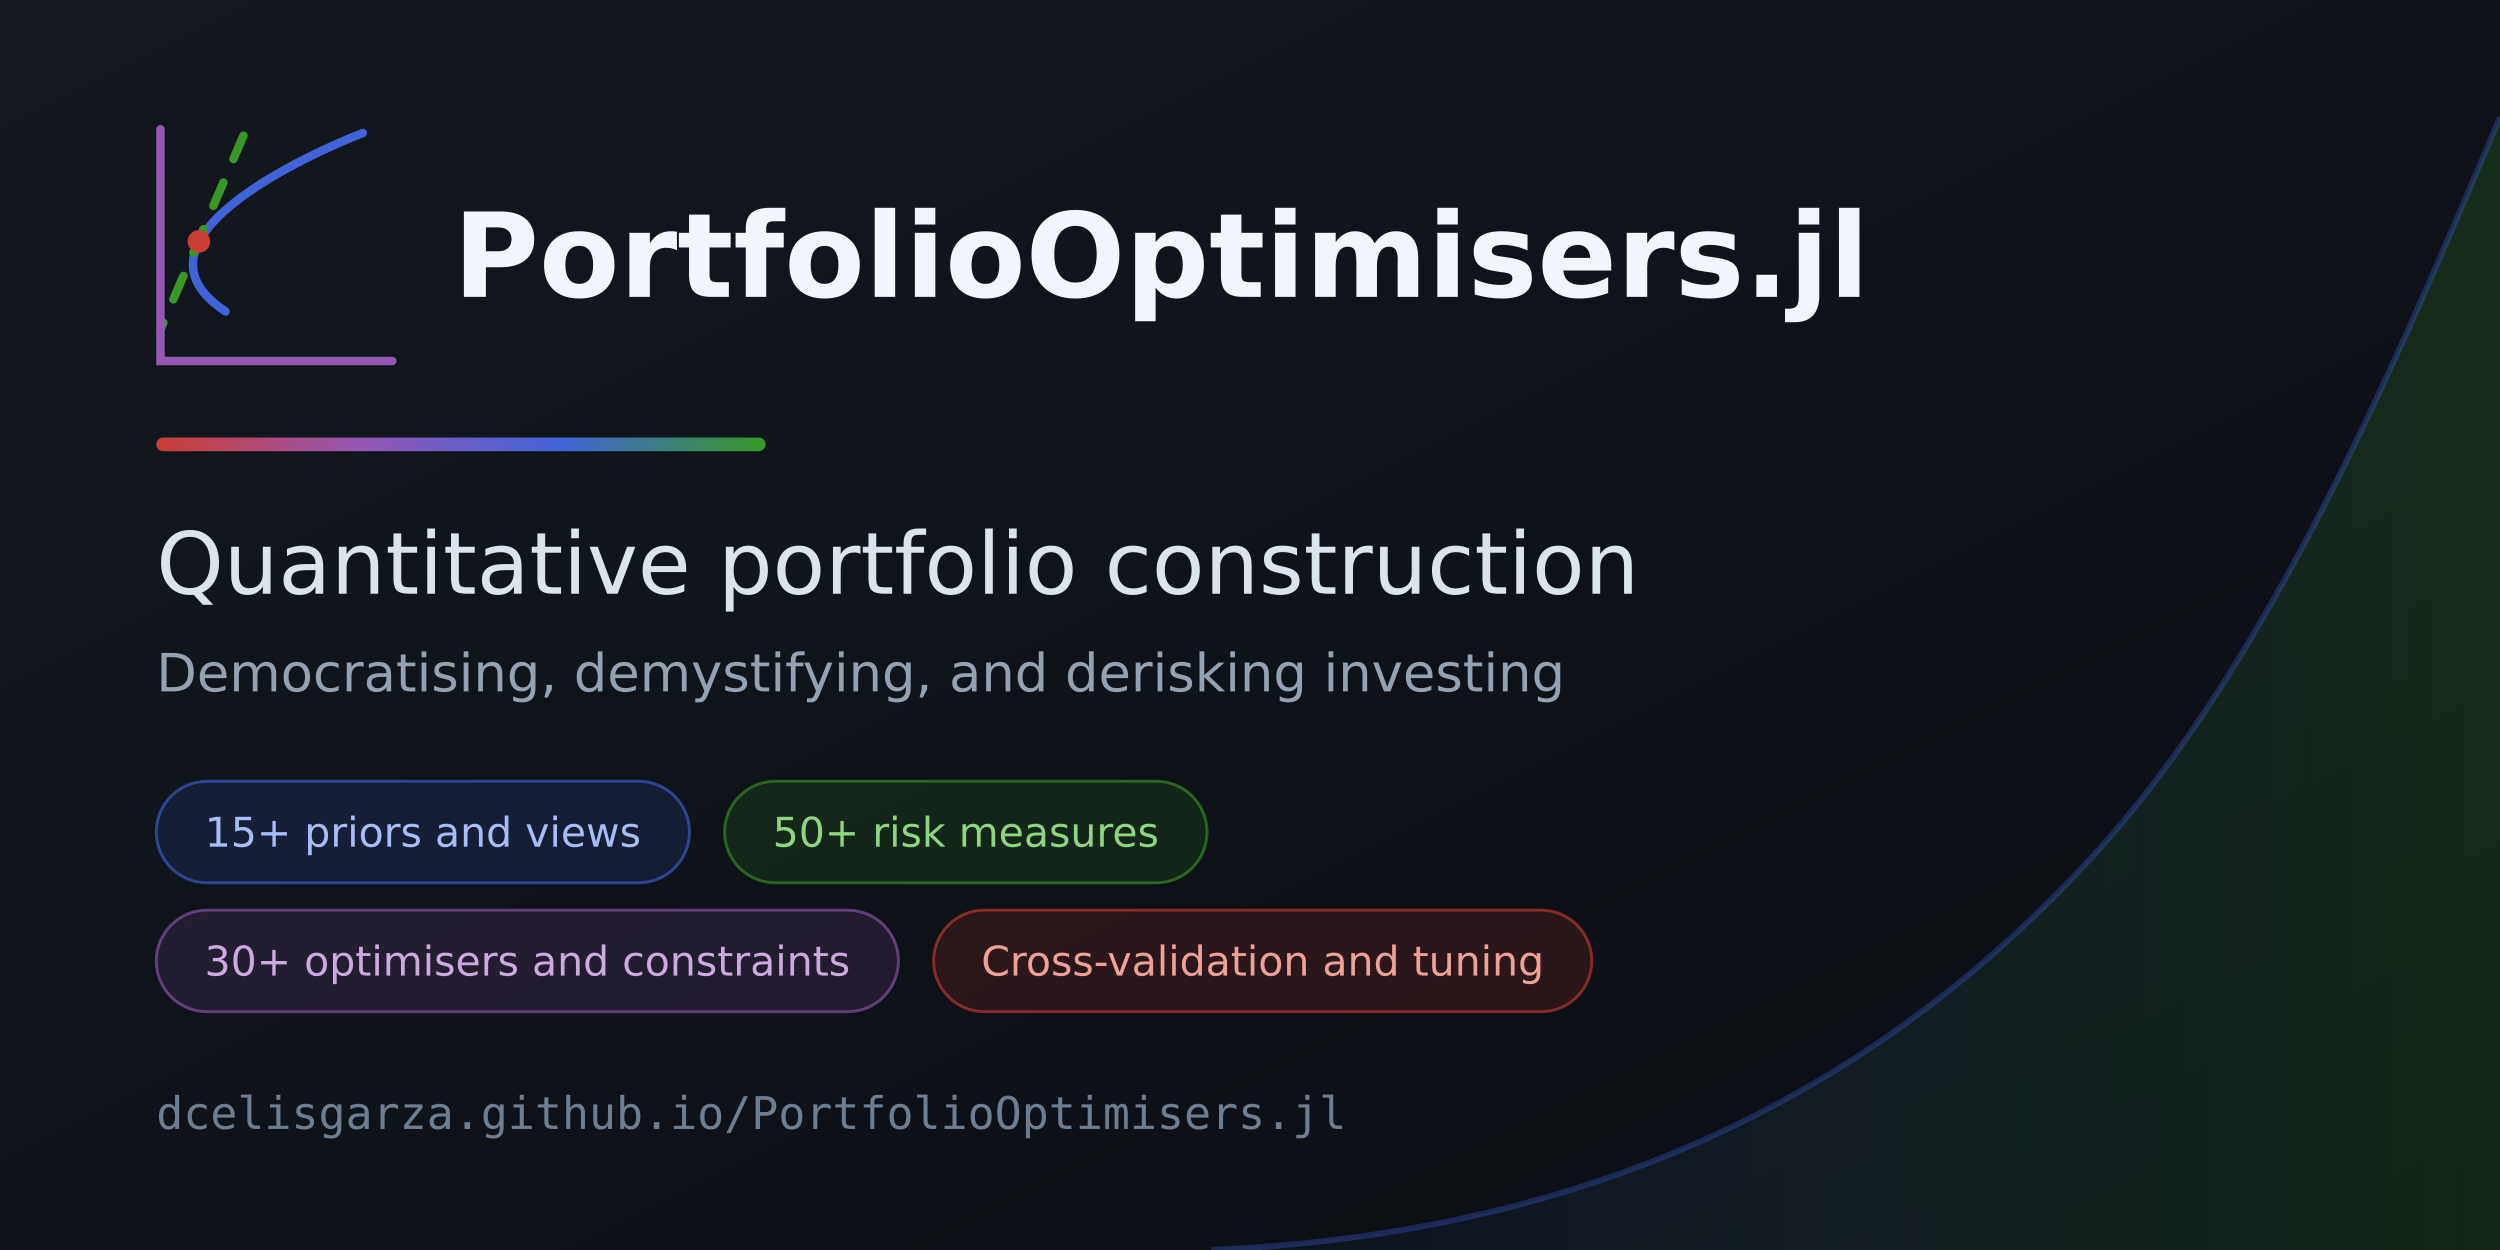
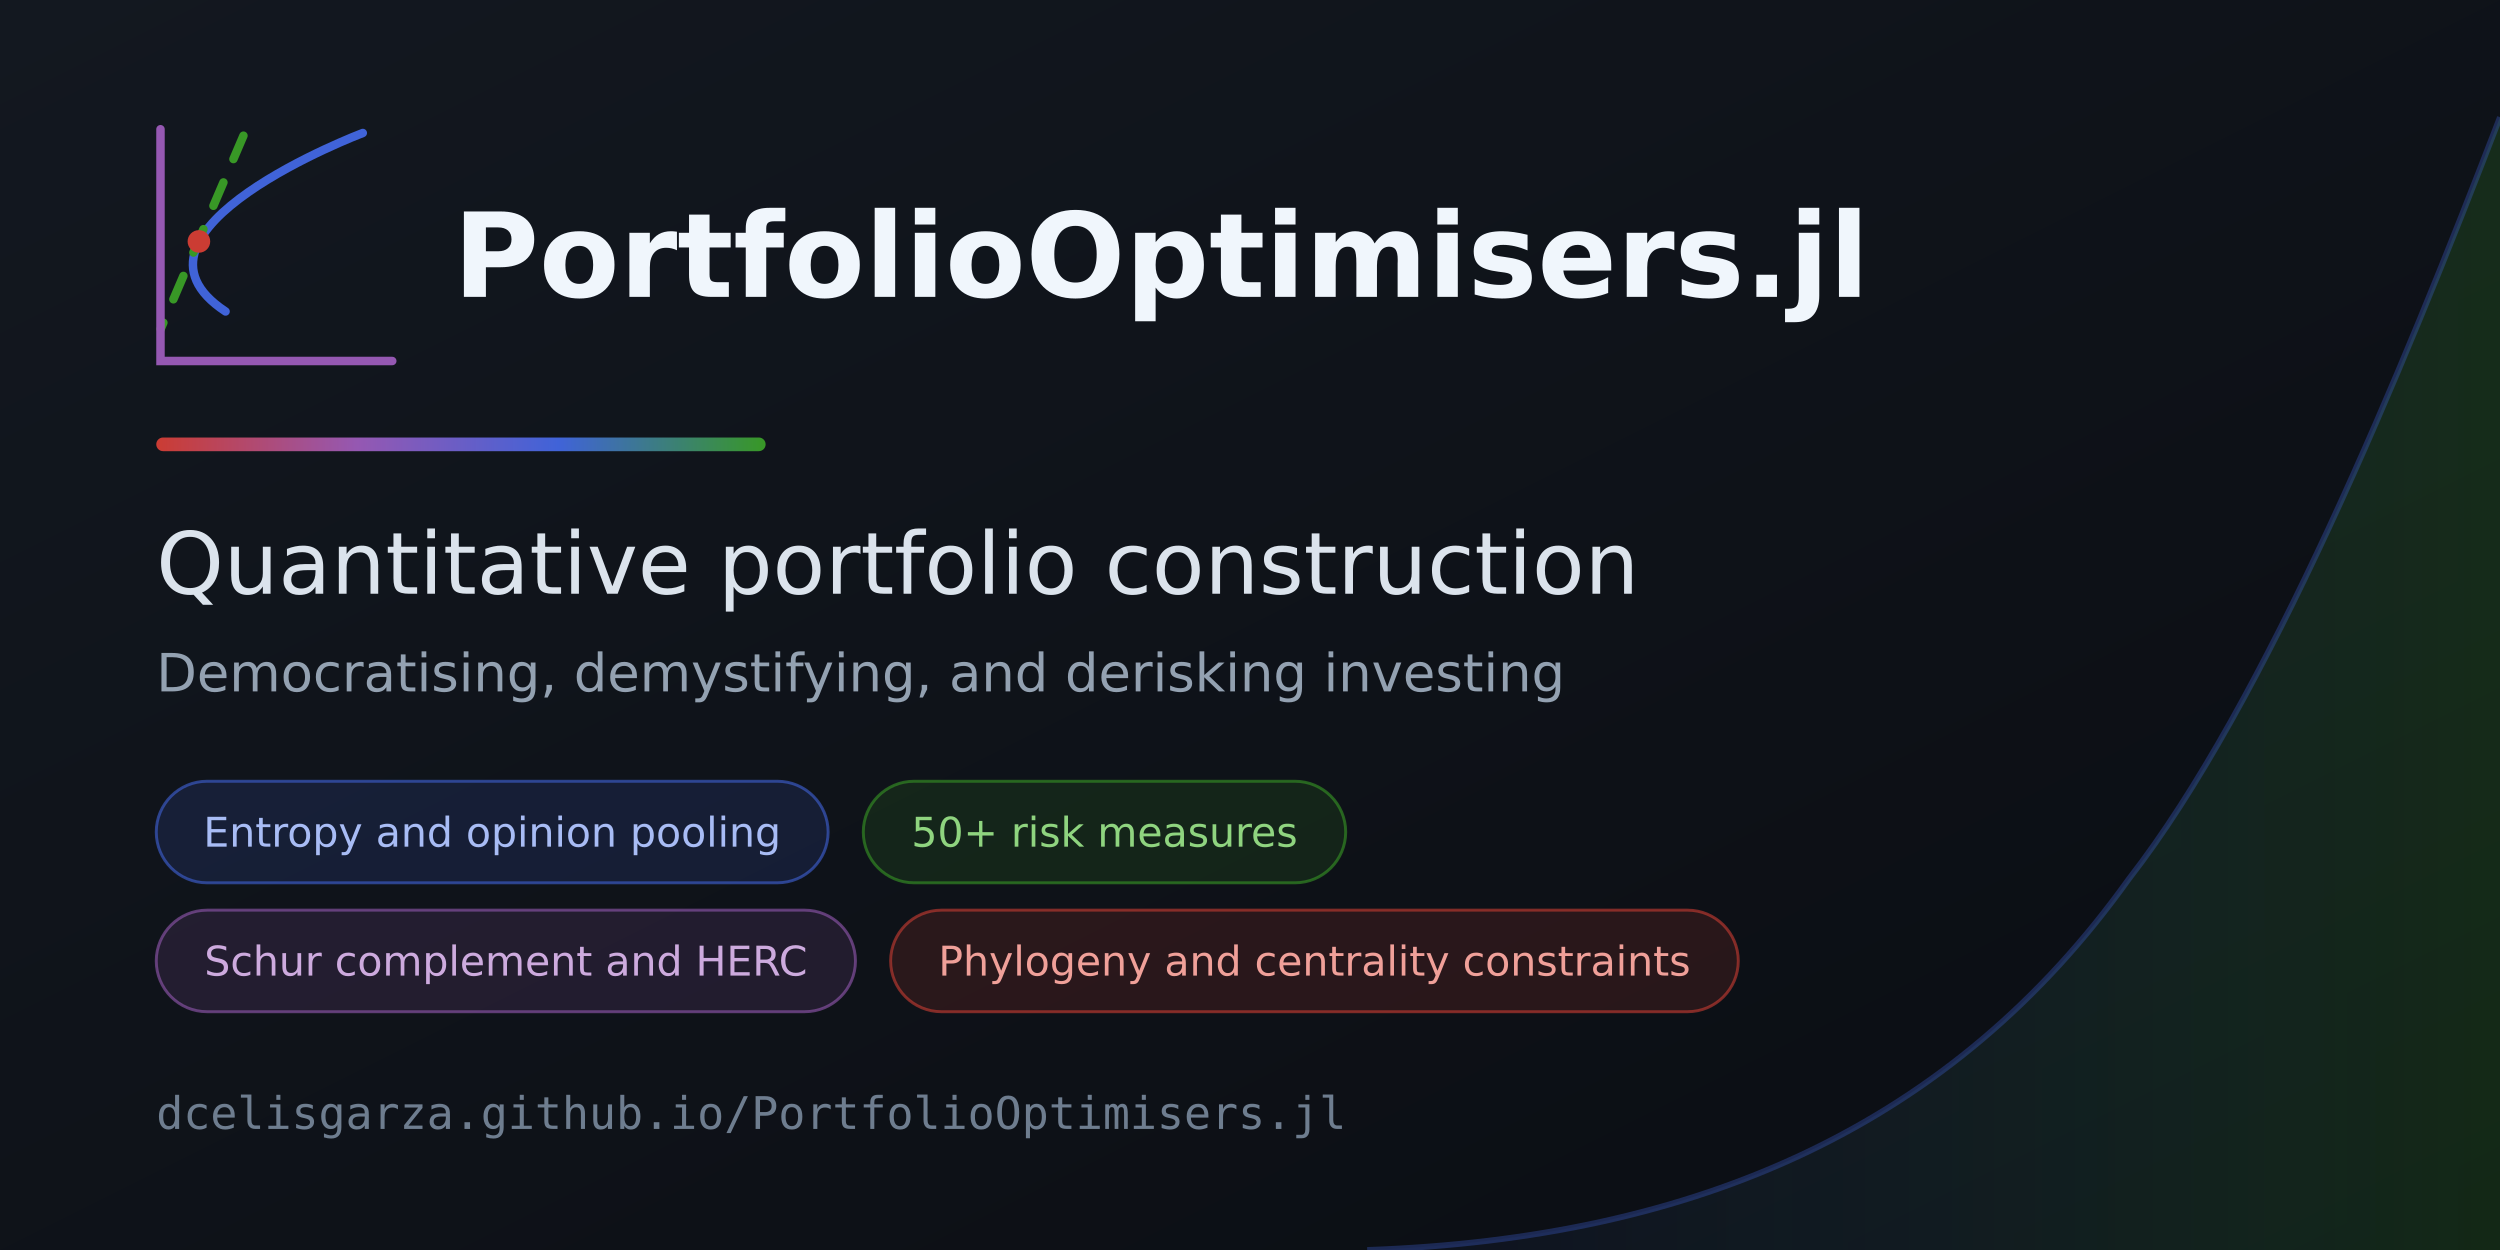
<svg xmlns="http://www.w3.org/2000/svg" xmlns:xlink="http://www.w3.org/1999/xlink" width="1280" height="640" viewBox="0 0 1280 640" version="1.1">
  <defs>
    <linearGradient id="bg" x1="0" y1="0" x2="1" y2="1">
      <stop offset="0" stop-color="#131820" />
      <stop offset="1" stop-color="#0a0d12" />
    </linearGradient>
    <linearGradient id="rule" gradientUnits="userSpaceOnUse" x1="80" y1="0" x2="392" y2="0">
      <stop offset="0.00" stop-color="#cb3c33" />
      <stop offset="0.33" stop-color="#9558b2" />
      <stop offset="0.66" stop-color="#4063d8" />
      <stop offset="1.00" stop-color="#389826" />
    </linearGradient>
-     <linearGradient id="frontier" gradientUnits="userSpaceOnUse" x1="620" y1="0" x2="1280" y2="0">
+     <linearGradient id="frontier" gradientUnits="userSpaceOnUse" x1="700" y1="0" x2="1280" y2="0">
      <stop offset="0" stop-color="#4063d8" stop-opacity="0.04" />
      <stop offset="1" stop-color="#389826" stop-opacity="0.20" />
    </linearGradient>
    <g id="mark">
      <g transform="translate(-56.33595,-26.3709)">
        <g transform="matrix(2.000007,0,0,2.000007,-56.33632,-26.37108)">
          <path d="M 64.991,49.658 C 49.762,39.632 82.128,27.369 82.128,27.369" fill="none" stroke="#4063d8" stroke-width="1.058" stroke-linecap="round" />
          <path d="M 56.893,51.834 67.516,27.026" fill="none" stroke="#389826" stroke-width="1.058" stroke-linecap="round" stroke-dasharray="3.175, 3.175" stroke-dashoffset="2.328" />
          <circle cx="61.663" cy="40.911" r="1.411" fill="#cb3c33" />
          <path d="m 56.865,26.9 v 28.942 h 28.942" fill="none" stroke="#9558b2" stroke-width="1.058" stroke-linecap="round" />
        </g>
      </g>
    </g>
  </defs>
  <rect width="1280" height="640" fill="url(#bg)" />
-   <path d="M 620,640 C 800,632 950,570 1070,440 1160,343 1225,190 1280,60 L 1280,640 Z" fill="url(#frontier)" />
-   <path d="M 620,640 C 800,632 950,570 1070,440 1160,343 1225,190 1280,60" fill="none" stroke="#4063d8" stroke-width="3" stroke-opacity="0.32" />
+   <path d="M 700,640 C 870,634 1000,576 1090,450 1160,360 1230,190 1280,60 L 1280,640 Z" fill="url(#frontier)" />
+   <path d="M 700,640 C 870,634 1000,576 1090,450 1160,360 1230,190 1280,60" fill="none" stroke="#4063d8" stroke-width="3" stroke-opacity="0.32" />
  <use xlink:href="#mark" transform="translate(80,64) scale(2.05)" />
  <text x="232" y="152" font-family="DejaVu Sans, Inter, Helvetica, Arial, sans-serif" font-size="60" font-weight="bold" fill="#f0f6fc">PortfolioOptimisers.jl</text>
  <rect x="80" y="224" width="312" height="7" rx="3.5" fill="url(#rule)" />
  <text x="80" y="304" font-family="DejaVu Sans, Inter, Helvetica, Arial, sans-serif" font-size="44" fill="#dbe3ec">Quantitative portfolio construction</text>
  <text x="80" y="354" font-family="DejaVu Sans, Inter, Helvetica, Arial, sans-serif" font-size="27" fill="#93a1b1">Democratising, demystifying, and derisking investing</text>
  <g font-family="DejaVu Sans, Inter, Helvetica, Arial, sans-serif" font-size="21">
    <g>
-       <rect x="80" y="400" width="273" height="52" rx="26" fill="#4063d8" fill-opacity="0.15" stroke="#4063d8" stroke-opacity="0.6" stroke-width="1.5" />
-       <text x="216.5" y="433.5" fill="#a8bcf5" text-anchor="middle">15+ priors and views</text>
+       <rect x="80" y="400" width="344" height="52" rx="26" fill="#4063d8" fill-opacity="0.15" stroke="#4063d8" stroke-opacity="0.6" stroke-width="1.5" />
+       <text x="252" y="433.5" fill="#a8bcf5" text-anchor="middle">Entropy and opinion pooling</text>
    </g>
    <g>
-       <rect x="371" y="400" width="247" height="52" rx="26" fill="#389826" fill-opacity="0.15" stroke="#389826" stroke-opacity="0.6" stroke-width="1.5" />
-       <text x="494.5" y="433.5" fill="#8fd47f" text-anchor="middle">50+ risk measures</text>
+       <rect x="442" y="400" width="247" height="52" rx="26" fill="#389826" fill-opacity="0.15" stroke="#389826" stroke-opacity="0.6" stroke-width="1.5" />
+       <text x="565.5" y="433.5" fill="#8fd47f" text-anchor="middle">50+ risk measures</text>
    </g>
    <g>
-       <rect x="80" y="466" width="380" height="52" rx="26" fill="#9558b2" fill-opacity="0.15" stroke="#9558b2" stroke-opacity="0.6" stroke-width="1.5" />
-       <text x="270" y="499.5" fill="#cdaade" text-anchor="middle">30+ optimisers and constraints</text>
+       <rect x="80" y="466" width="358" height="52" rx="26" fill="#9558b2" fill-opacity="0.15" stroke="#9558b2" stroke-opacity="0.6" stroke-width="1.5" />
+       <text x="259" y="499.5" fill="#cdaade" text-anchor="middle">Schur complement and HERC</text>
    </g>
    <g>
-       <rect x="478" y="466" width="337" height="52" rx="26" fill="#cb3c33" fill-opacity="0.15" stroke="#cb3c33" stroke-opacity="0.6" stroke-width="1.5" />
-       <text x="646.5" y="499.5" fill="#f0a099" text-anchor="middle">Cross-validation and tuning</text>
+       <rect x="456" y="466" width="434" height="52" rx="26" fill="#cb3c33" fill-opacity="0.15" stroke="#cb3c33" stroke-opacity="0.6" stroke-width="1.5" />
+       <text x="673" y="499.5" fill="#f0a099" text-anchor="middle">Phylogeny and centrality constraints</text>
    </g>
  </g>
  <text x="80" y="578" font-family="DejaVu Sans Mono, JetBrains Mono, monospace" font-size="23" fill="#6e7d8f">dcelisgarza.github.io/PortfolioOptimisers.jl</text>
</svg>
